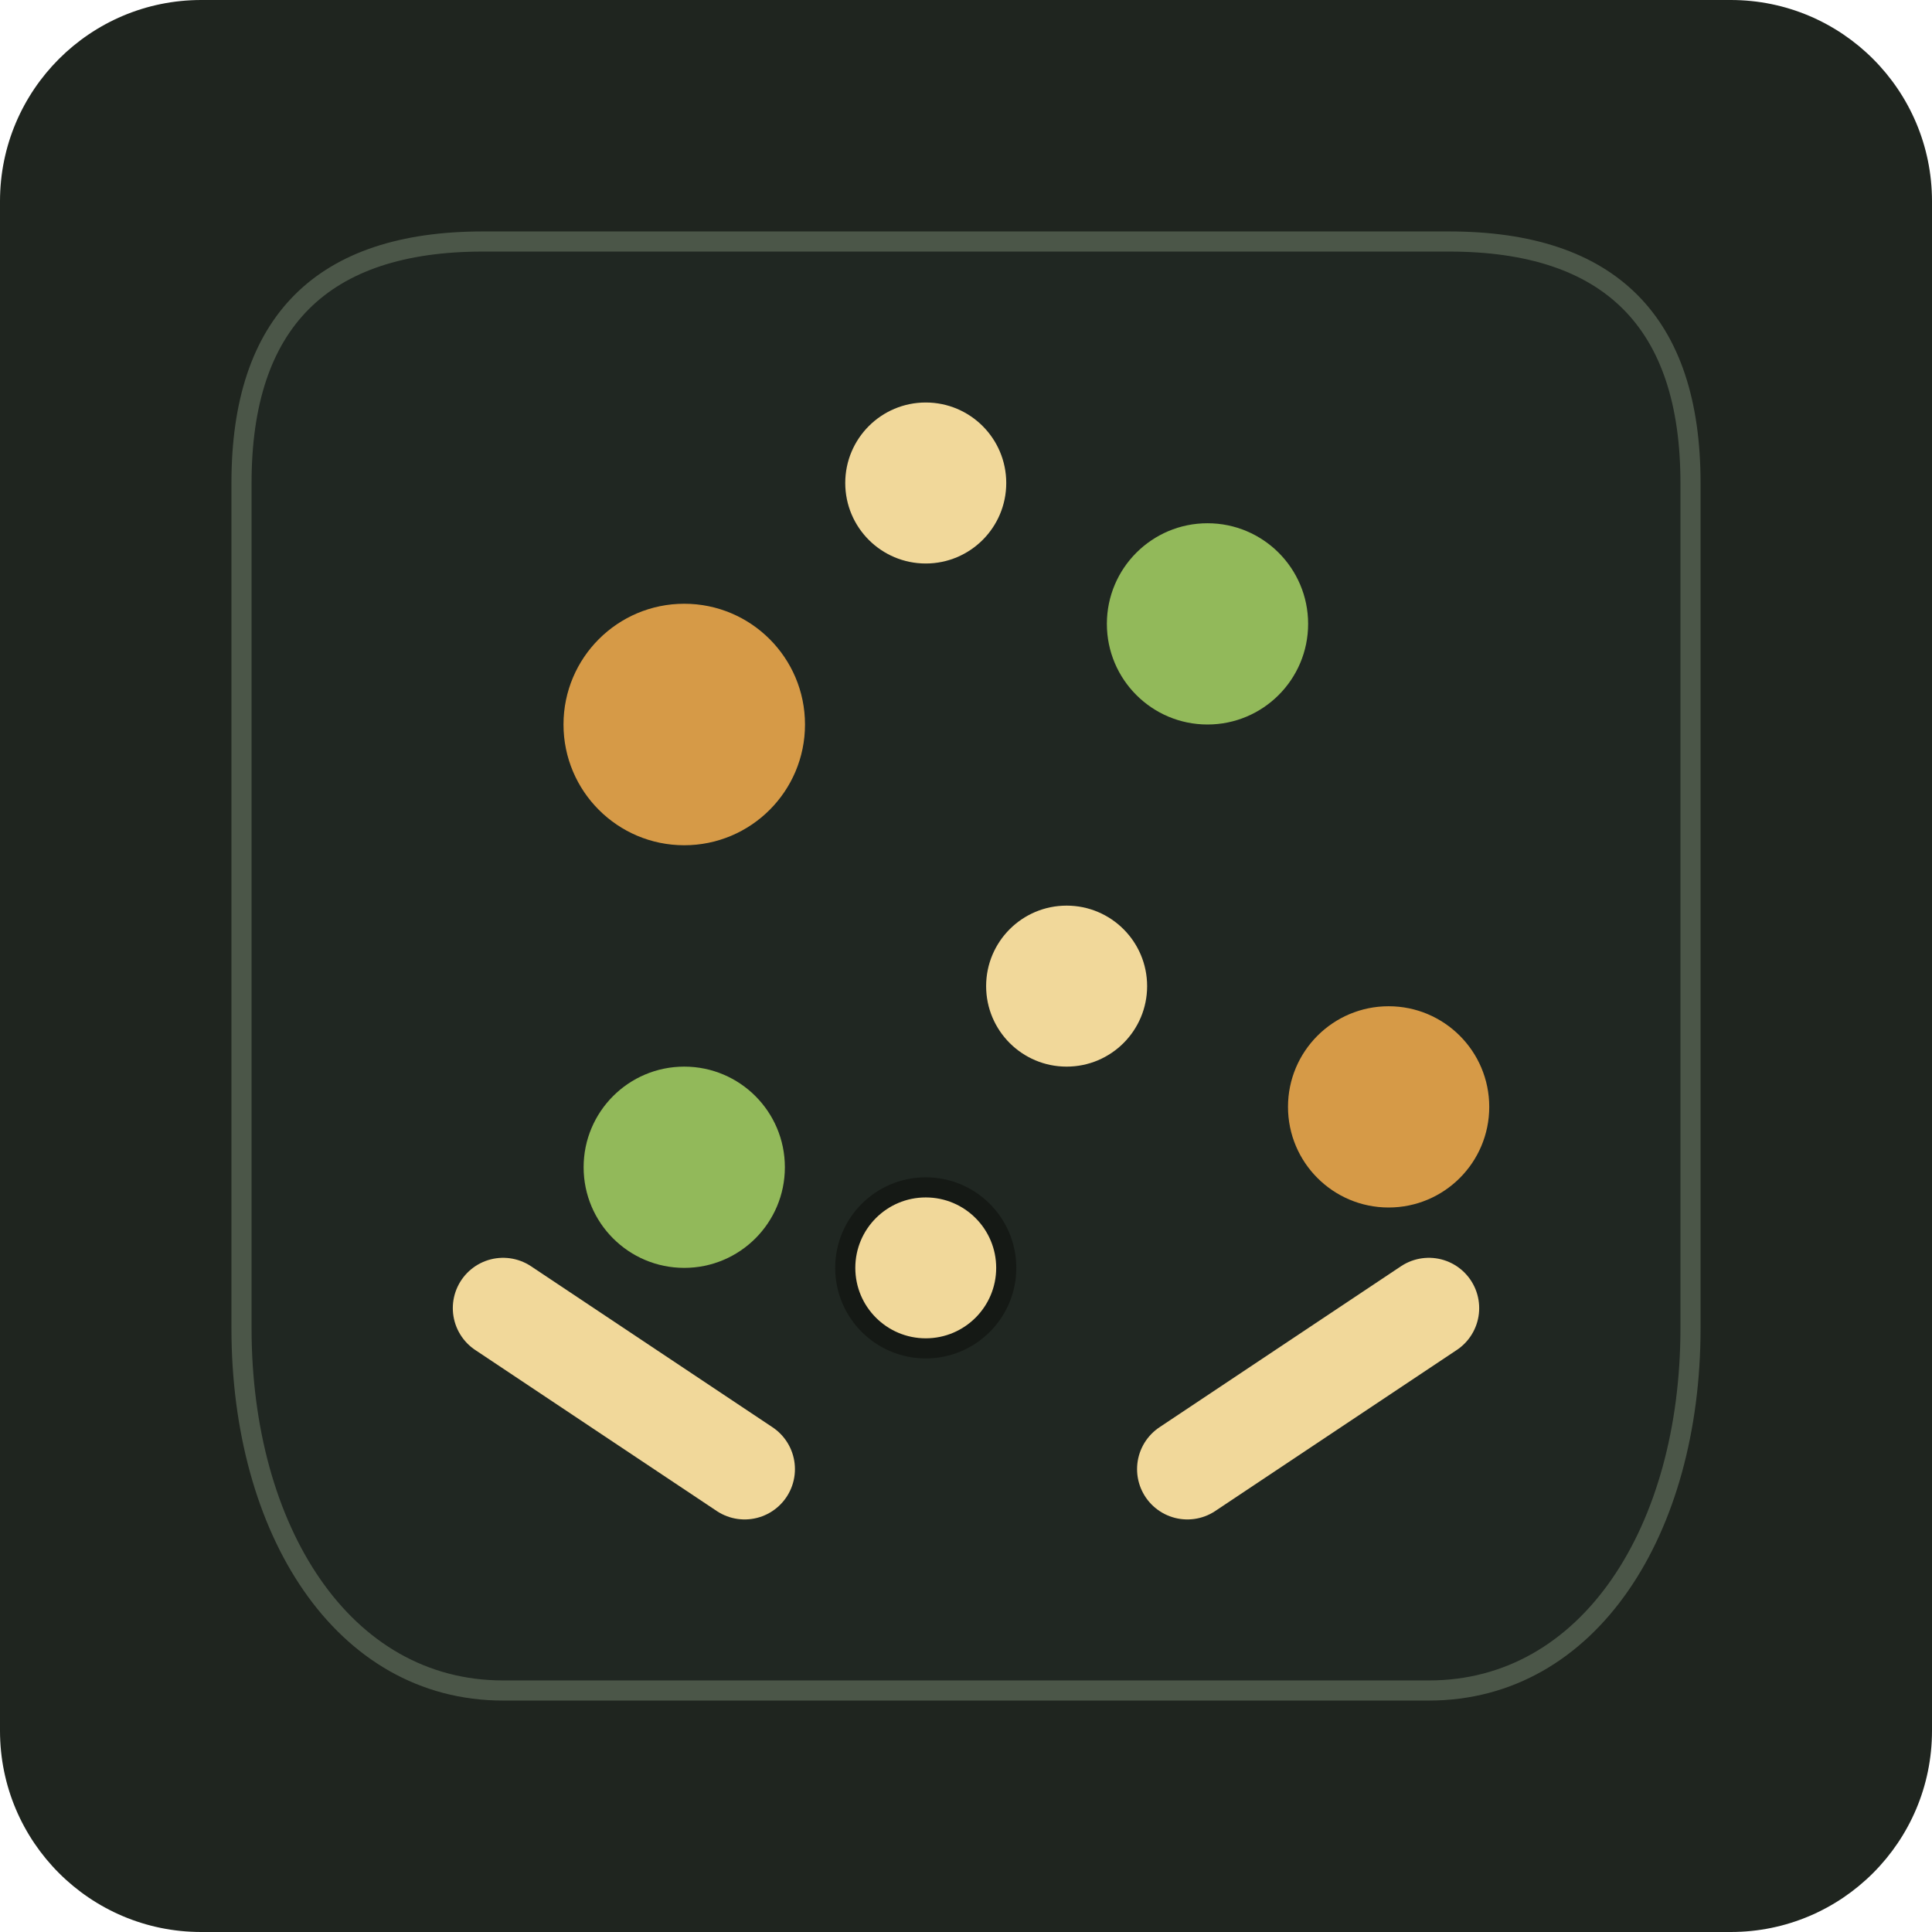
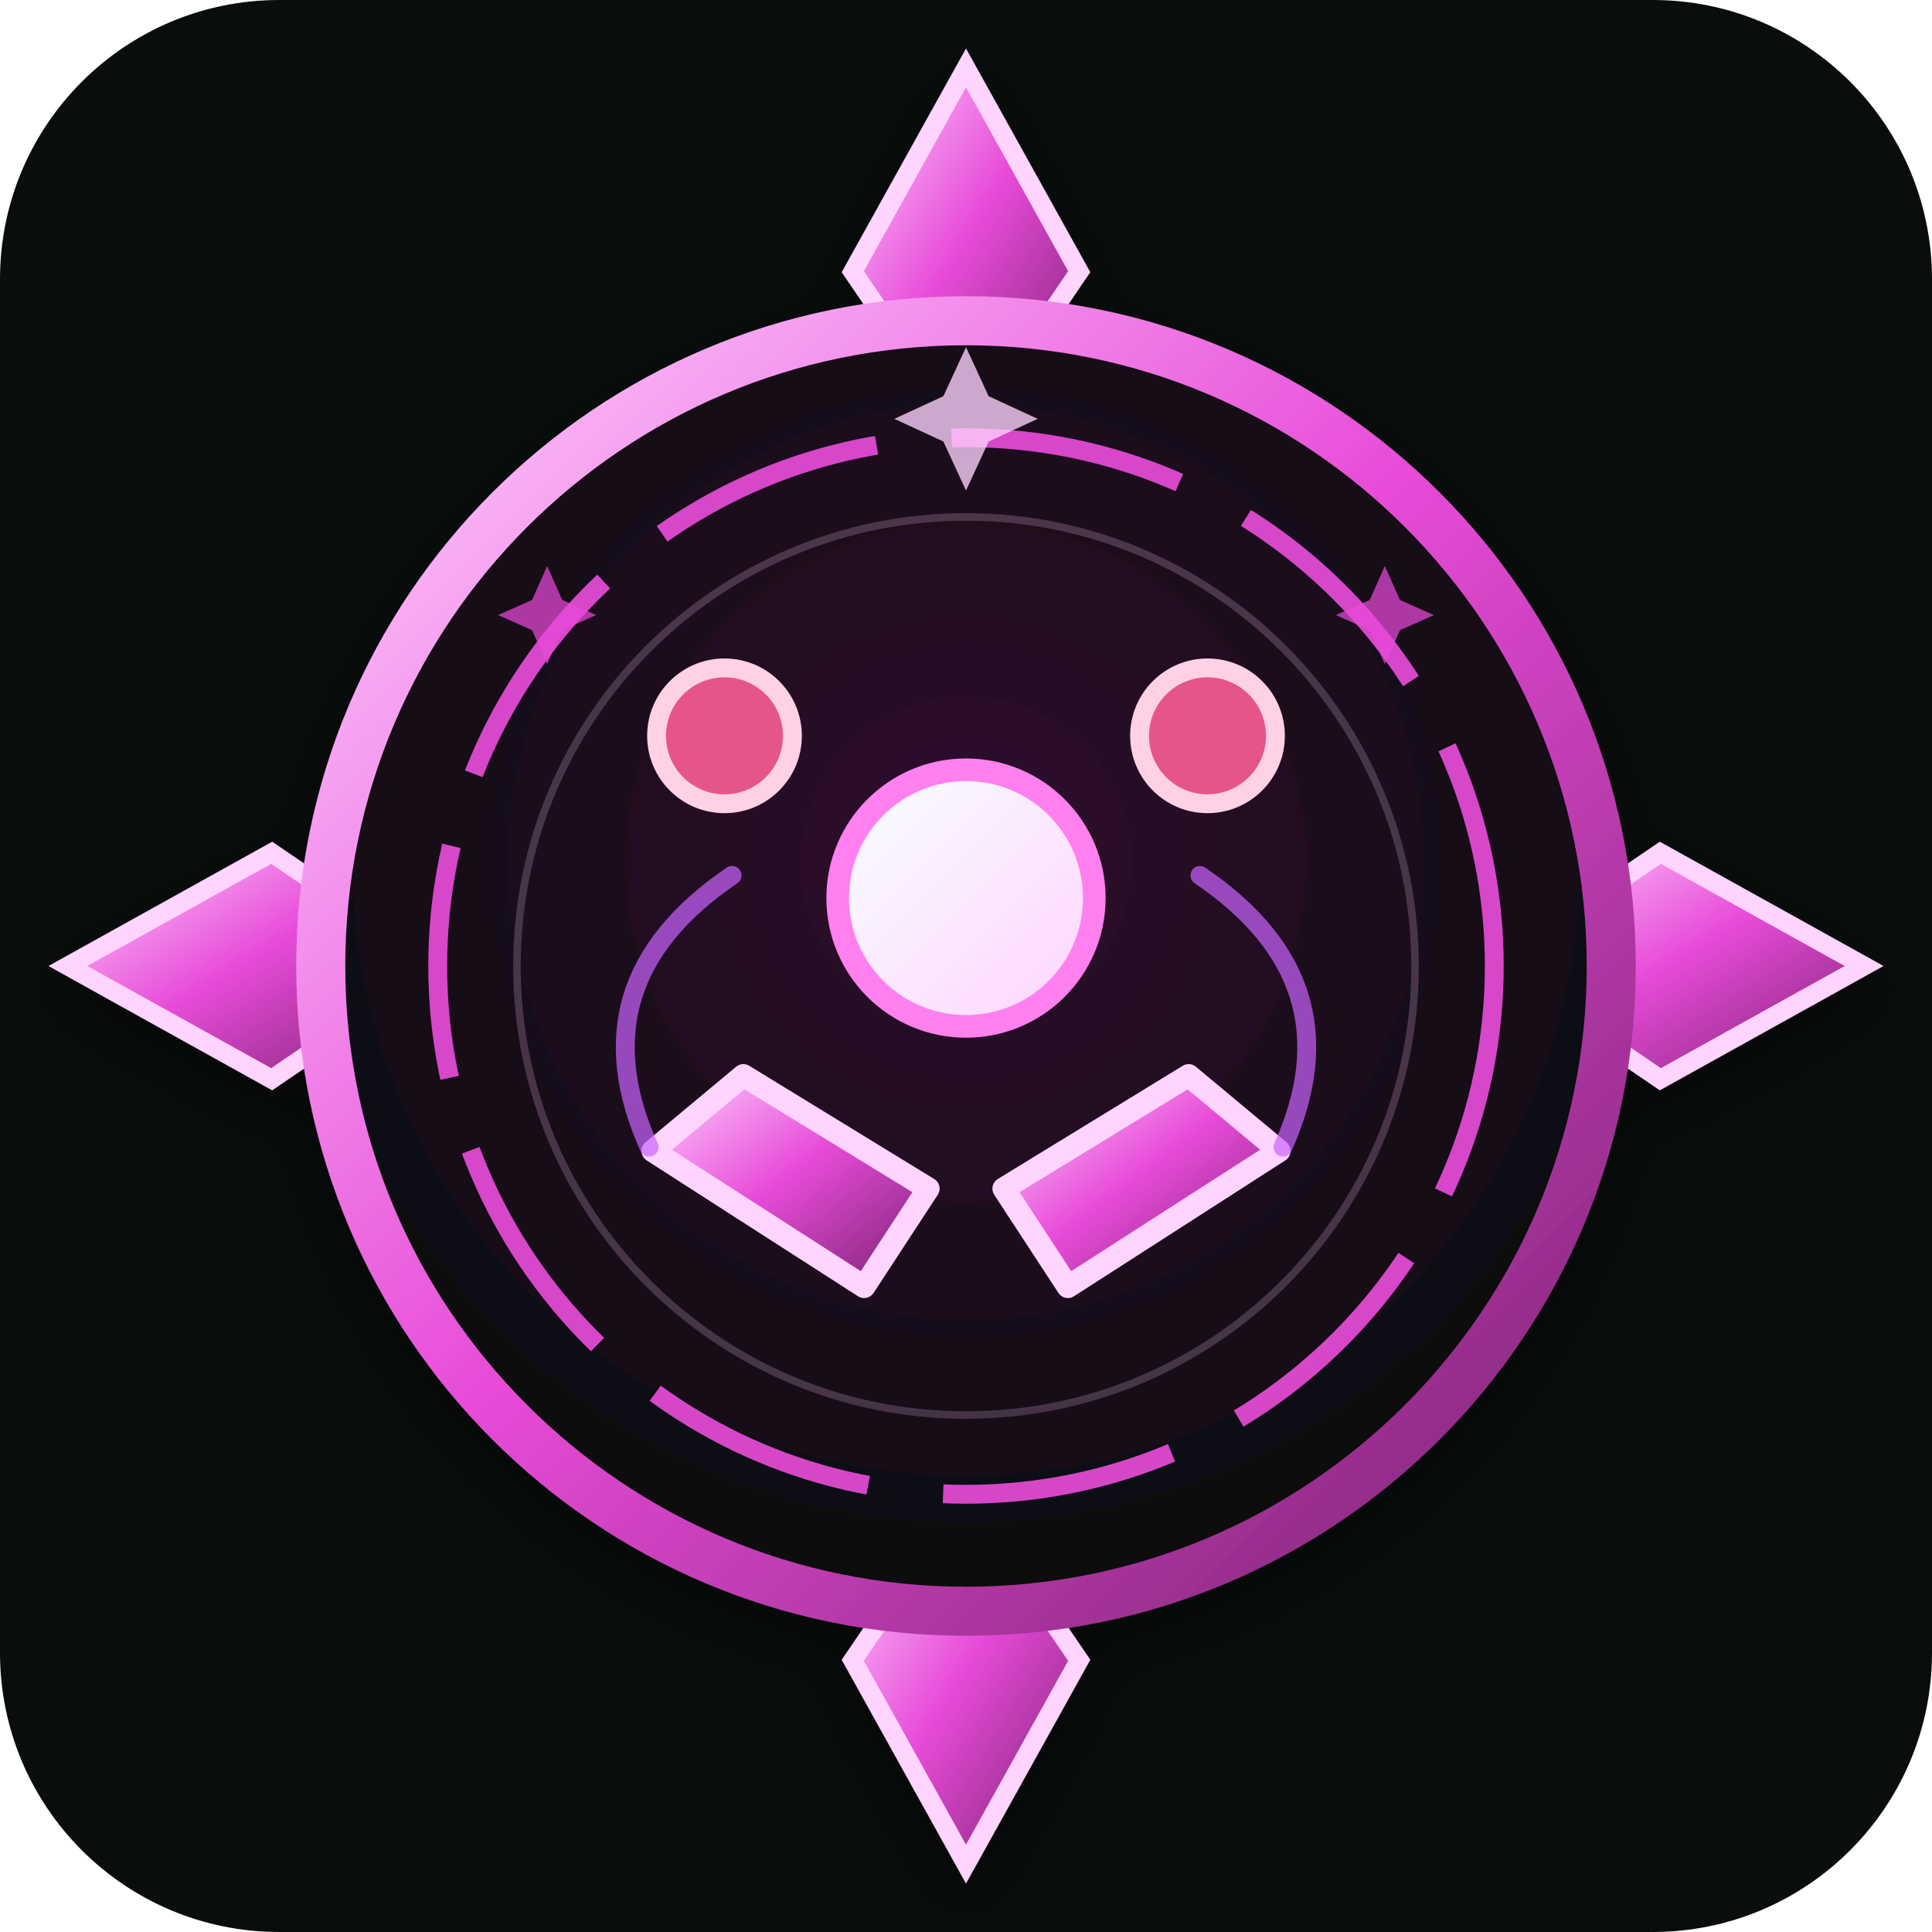
- <svg xmlns="http://www.w3.org/2000/svg" viewBox="0 0 96 96">
-   <rect width="96" height="96" rx="10" fill="#1f251f" />
-   <path d="M24 12h48c8 0 12 4 12 12v42c0 10-5 18-13 18H25c-8 0-13-8-13-18V24c0-8 4-12 12-12Z" fill="#202722" stroke="#4b5648" />
-   <circle cx="34" cy="36" r="6" fill="#d69a47" />
-   <circle cx="60" cy="31" r="5" fill="#92b95a" />
-   <circle cx="53" cy="49" r="4" fill="#f1d89a" />
-   <circle cx="69" cy="55" r="5" fill="#d69a47" />
-   <circle cx="46" cy="24" r="4" fill="#f1d89a" />
-   <circle cx="34" cy="58" r="5" fill="#92b95a" />
-   <path d="M37 73 25 65" stroke="#f1d89a" stroke-width="5" stroke-linecap="round" />
-   <path d="M59 73 71 65" stroke="#f1d89a" stroke-width="5" stroke-linecap="round" />
-   <circle cx="46" cy="63" r="4" fill="#f1d89a" stroke="#151915" />
+ <svg xmlns="http://www.w3.org/2000/svg" viewBox="0 0 512 512">
+   <defs>
+     <radialGradient id="bg" cx="50%" cy="42%" r="66%">
+       <stop stop-color="#31102e" />
+       <stop offset="1" stop-color="#050909" />
+     </radialGradient>
+     <linearGradient id="a" x1="0" y1="0" x2="1" y2="1">
+       <stop stop-color="#ffd4ff" />
+       <stop offset=".48" stop-color="#e74bd8" />
+       <stop offset="1" stop-color="#77226e" />
+     </linearGradient>
+     <linearGradient id="m" x1="0" y1="0" x2="1" y2="1">
+       <stop stop-color="#f7ffff" />
+       <stop offset="1" stop-color="#ffd4ff" />
+     </linearGradient>
+     <filter id="sh" x="-30%" y="-30%" width="160%" height="160%">
+       <feGaussianBlur in="SourceAlpha" stdDeviation="8" />
+       <feOffset dy="6" />
+       <feComponentTransfer>
+         <feFuncA type="linear" slope=".42" />
+       </feComponentTransfer>
+       <feMerge>
+         <feMergeNode />
+         <feMergeNode in="SourceGraphic" />
+       </feMerge>
+     </filter>
+   </defs>
+   <rect width="512" height="512" rx="74" fill="#090d0c" />
+   <g filter="url(#sh)">
+     <path d="M256 18 286 72 256 116 226 72Z" fill="url(#a)" stroke="#ffd4ff" stroke-width="5" />
+     <path d="M494 256 440 286 396 256 440 226Z" fill="url(#a)" stroke="#ffd4ff" stroke-width="5" />
+     <path d="M256 494 226 440 256 396 286 440Z" fill="url(#a)" stroke="#ffd4ff" stroke-width="5" />
+     <path d="M18 256 72 226 116 256 72 286Z" fill="url(#a)" stroke="#ffd4ff" stroke-width="5" />
+     <circle cx="256" cy="256" r="171" fill="url(#bg)" stroke="url(#a)" stroke-width="13" />
+     <circle cx="256" cy="256" r="140" fill="none" stroke="#e74bd8" stroke-width="5" stroke-dasharray="62 20" opacity=".92" />
+     <circle cx="256" cy="256" r="119" fill="none" stroke="#ffd4ff" stroke-width="2" opacity=".2" />
+     <path d="m256 92 6 13 13 6-13 6-6 13-6-13-13-6 13-6Z" fill="#ffd4ff" opacity=".78" />
+     <path d="m145 150 4 9 9 4-9 4-4 9-4-9-9-4 9-4Z" fill="#e74bd8" opacity=".72" />
+     <path d="m367 150 4 9 9 4-9 4-4 9-4-9-9-4 9-4Z" fill="#e74bd8" opacity=".72" />
+     <circle cx="256" cy="238" r="34" fill="url(#m)" stroke="#ff80ee" stroke-width="6" />
+     <circle cx="192" cy="195" r="18" fill="#e65589" stroke="#ffd1e5" stroke-width="5" />
+     <circle cx="320" cy="195" r="18" fill="#e65589" stroke="#ffd1e5" stroke-width="5" />
+     <path d="m173 305 24-20 49 30-17 26Z" fill="url(#a)" stroke="#ffd4ff" stroke-width="6" stroke-linejoin="round" />
+     <path d="m339 305-24-20-49 30 17 26Z" fill="url(#a)" stroke="#ffd4ff" stroke-width="6" stroke-linejoin="round" />
+     <path d="M194 232c-28 19-35 43-22 72M318 232c28 19 35 43 22 72" fill="none" stroke="#cb64ff" stroke-width="5" stroke-linecap="round" opacity=".7" />
+   </g>
</svg>
